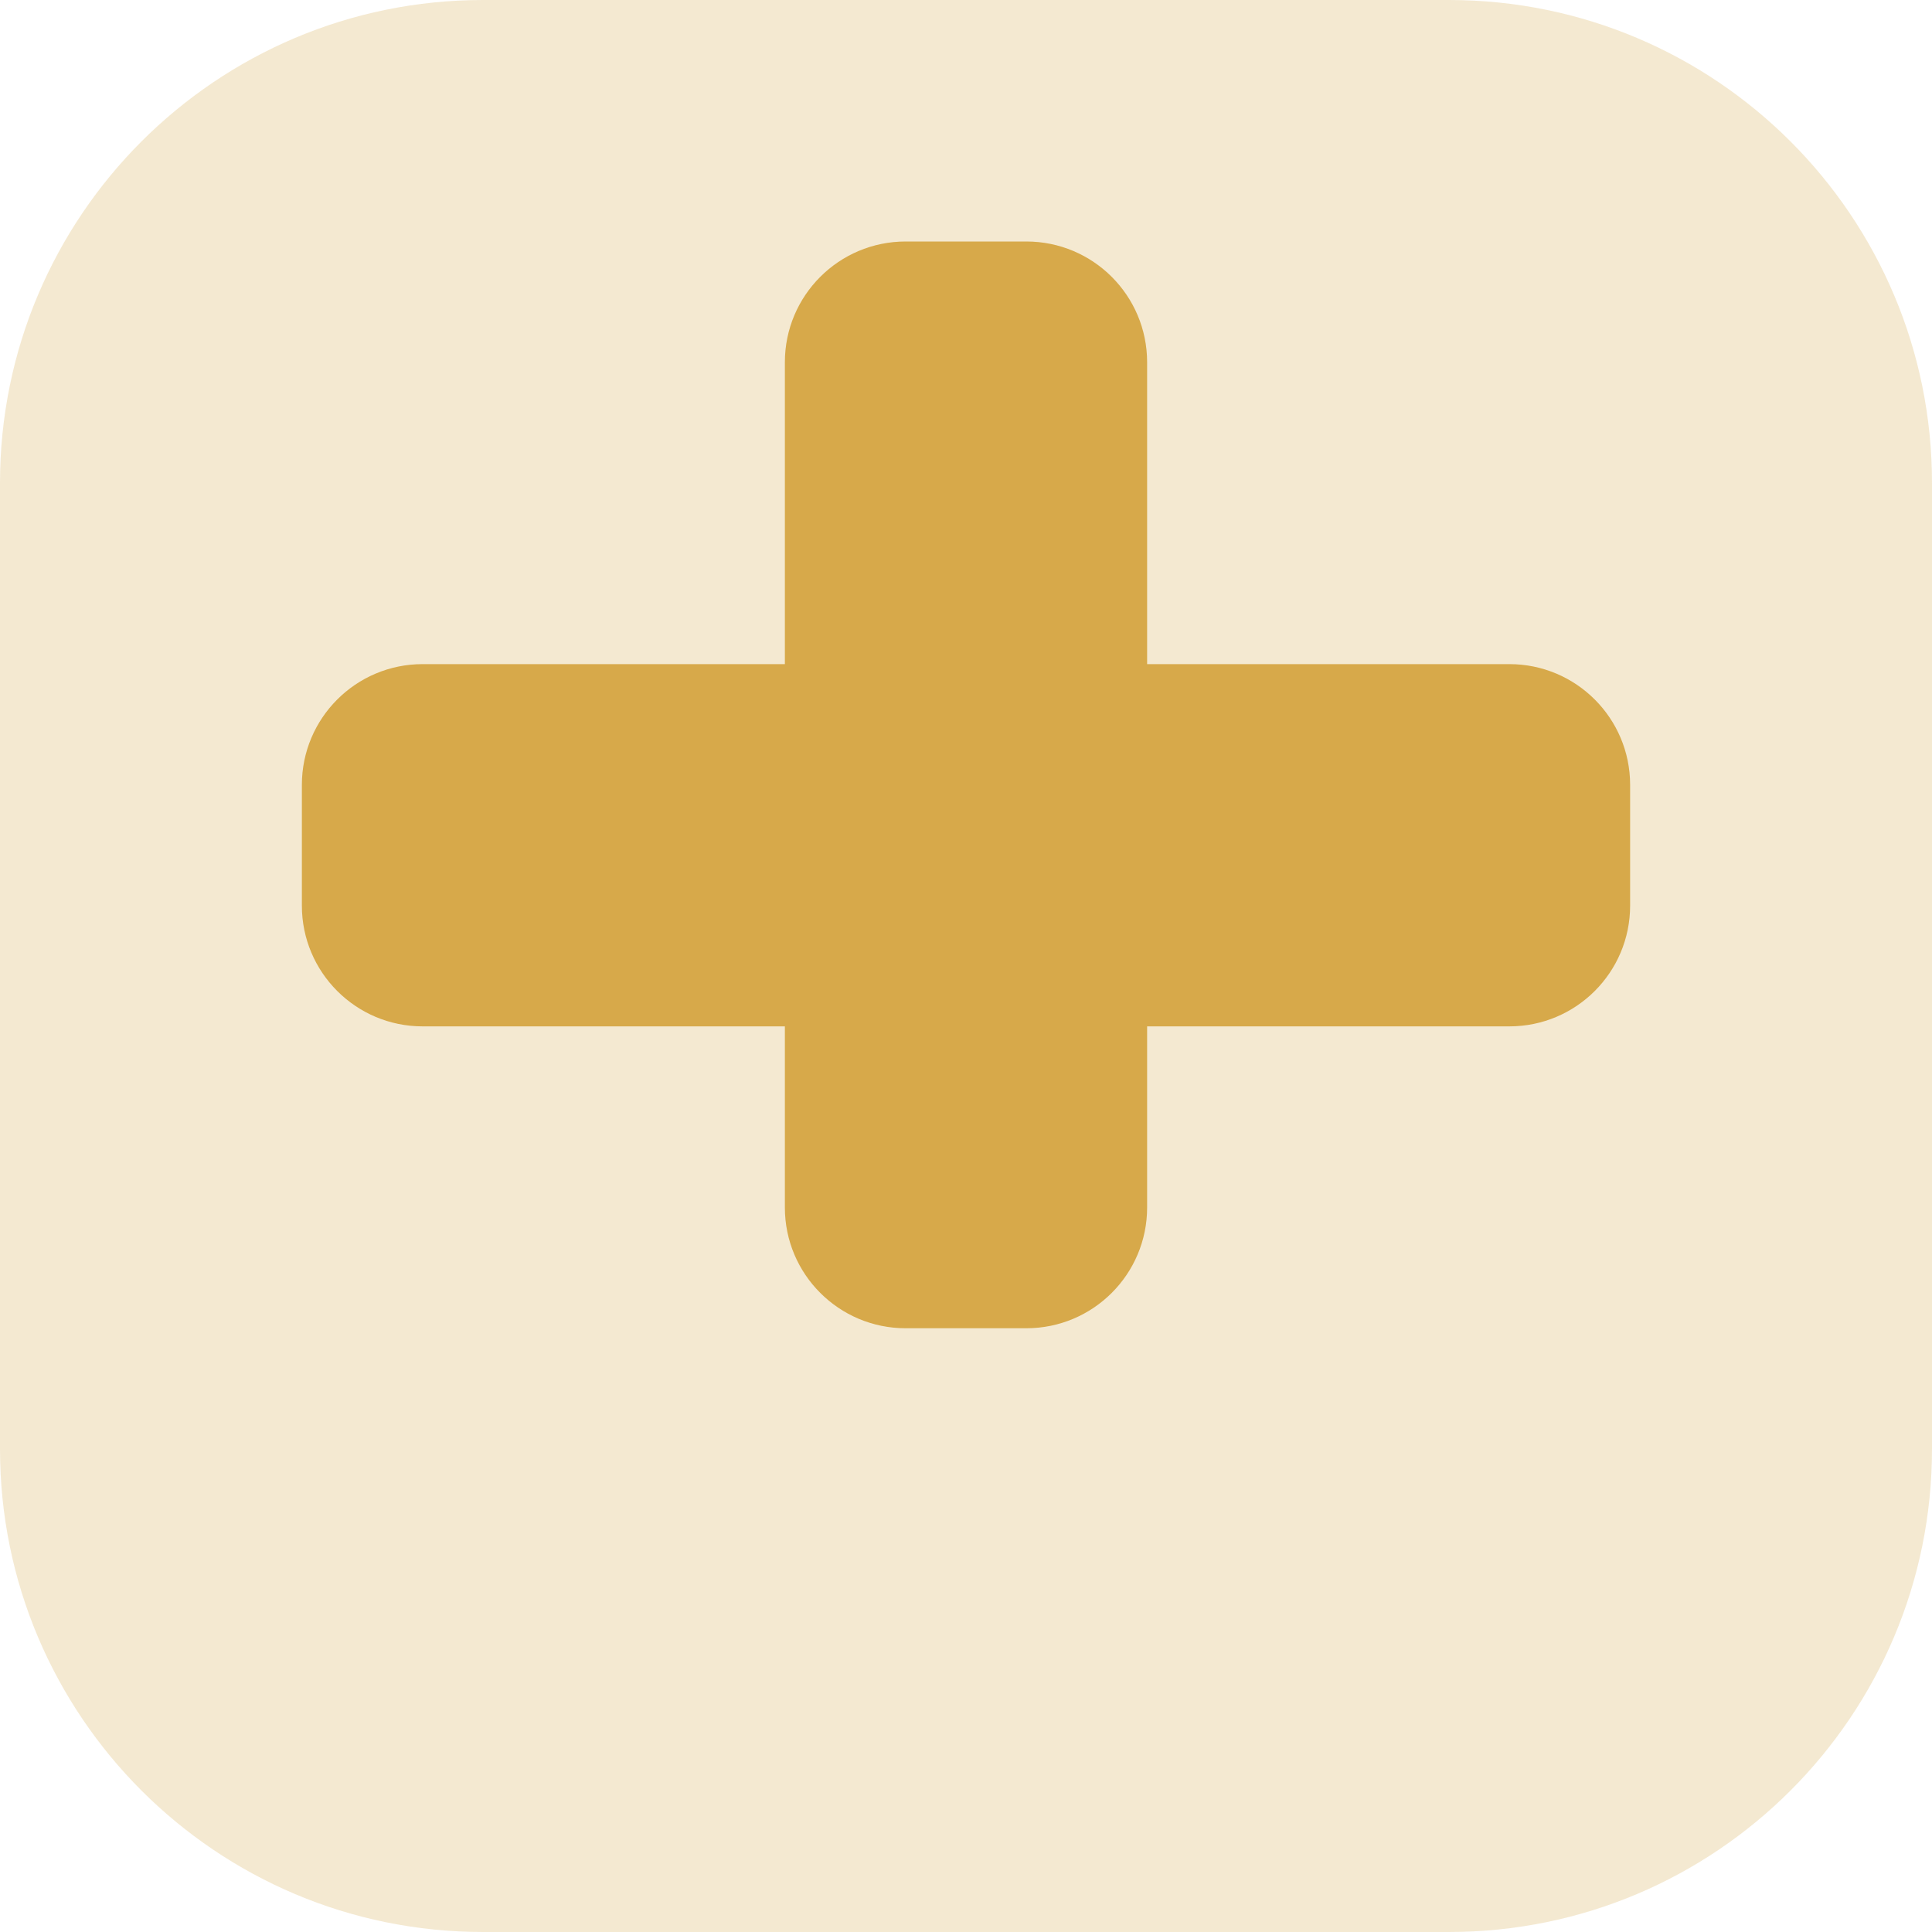
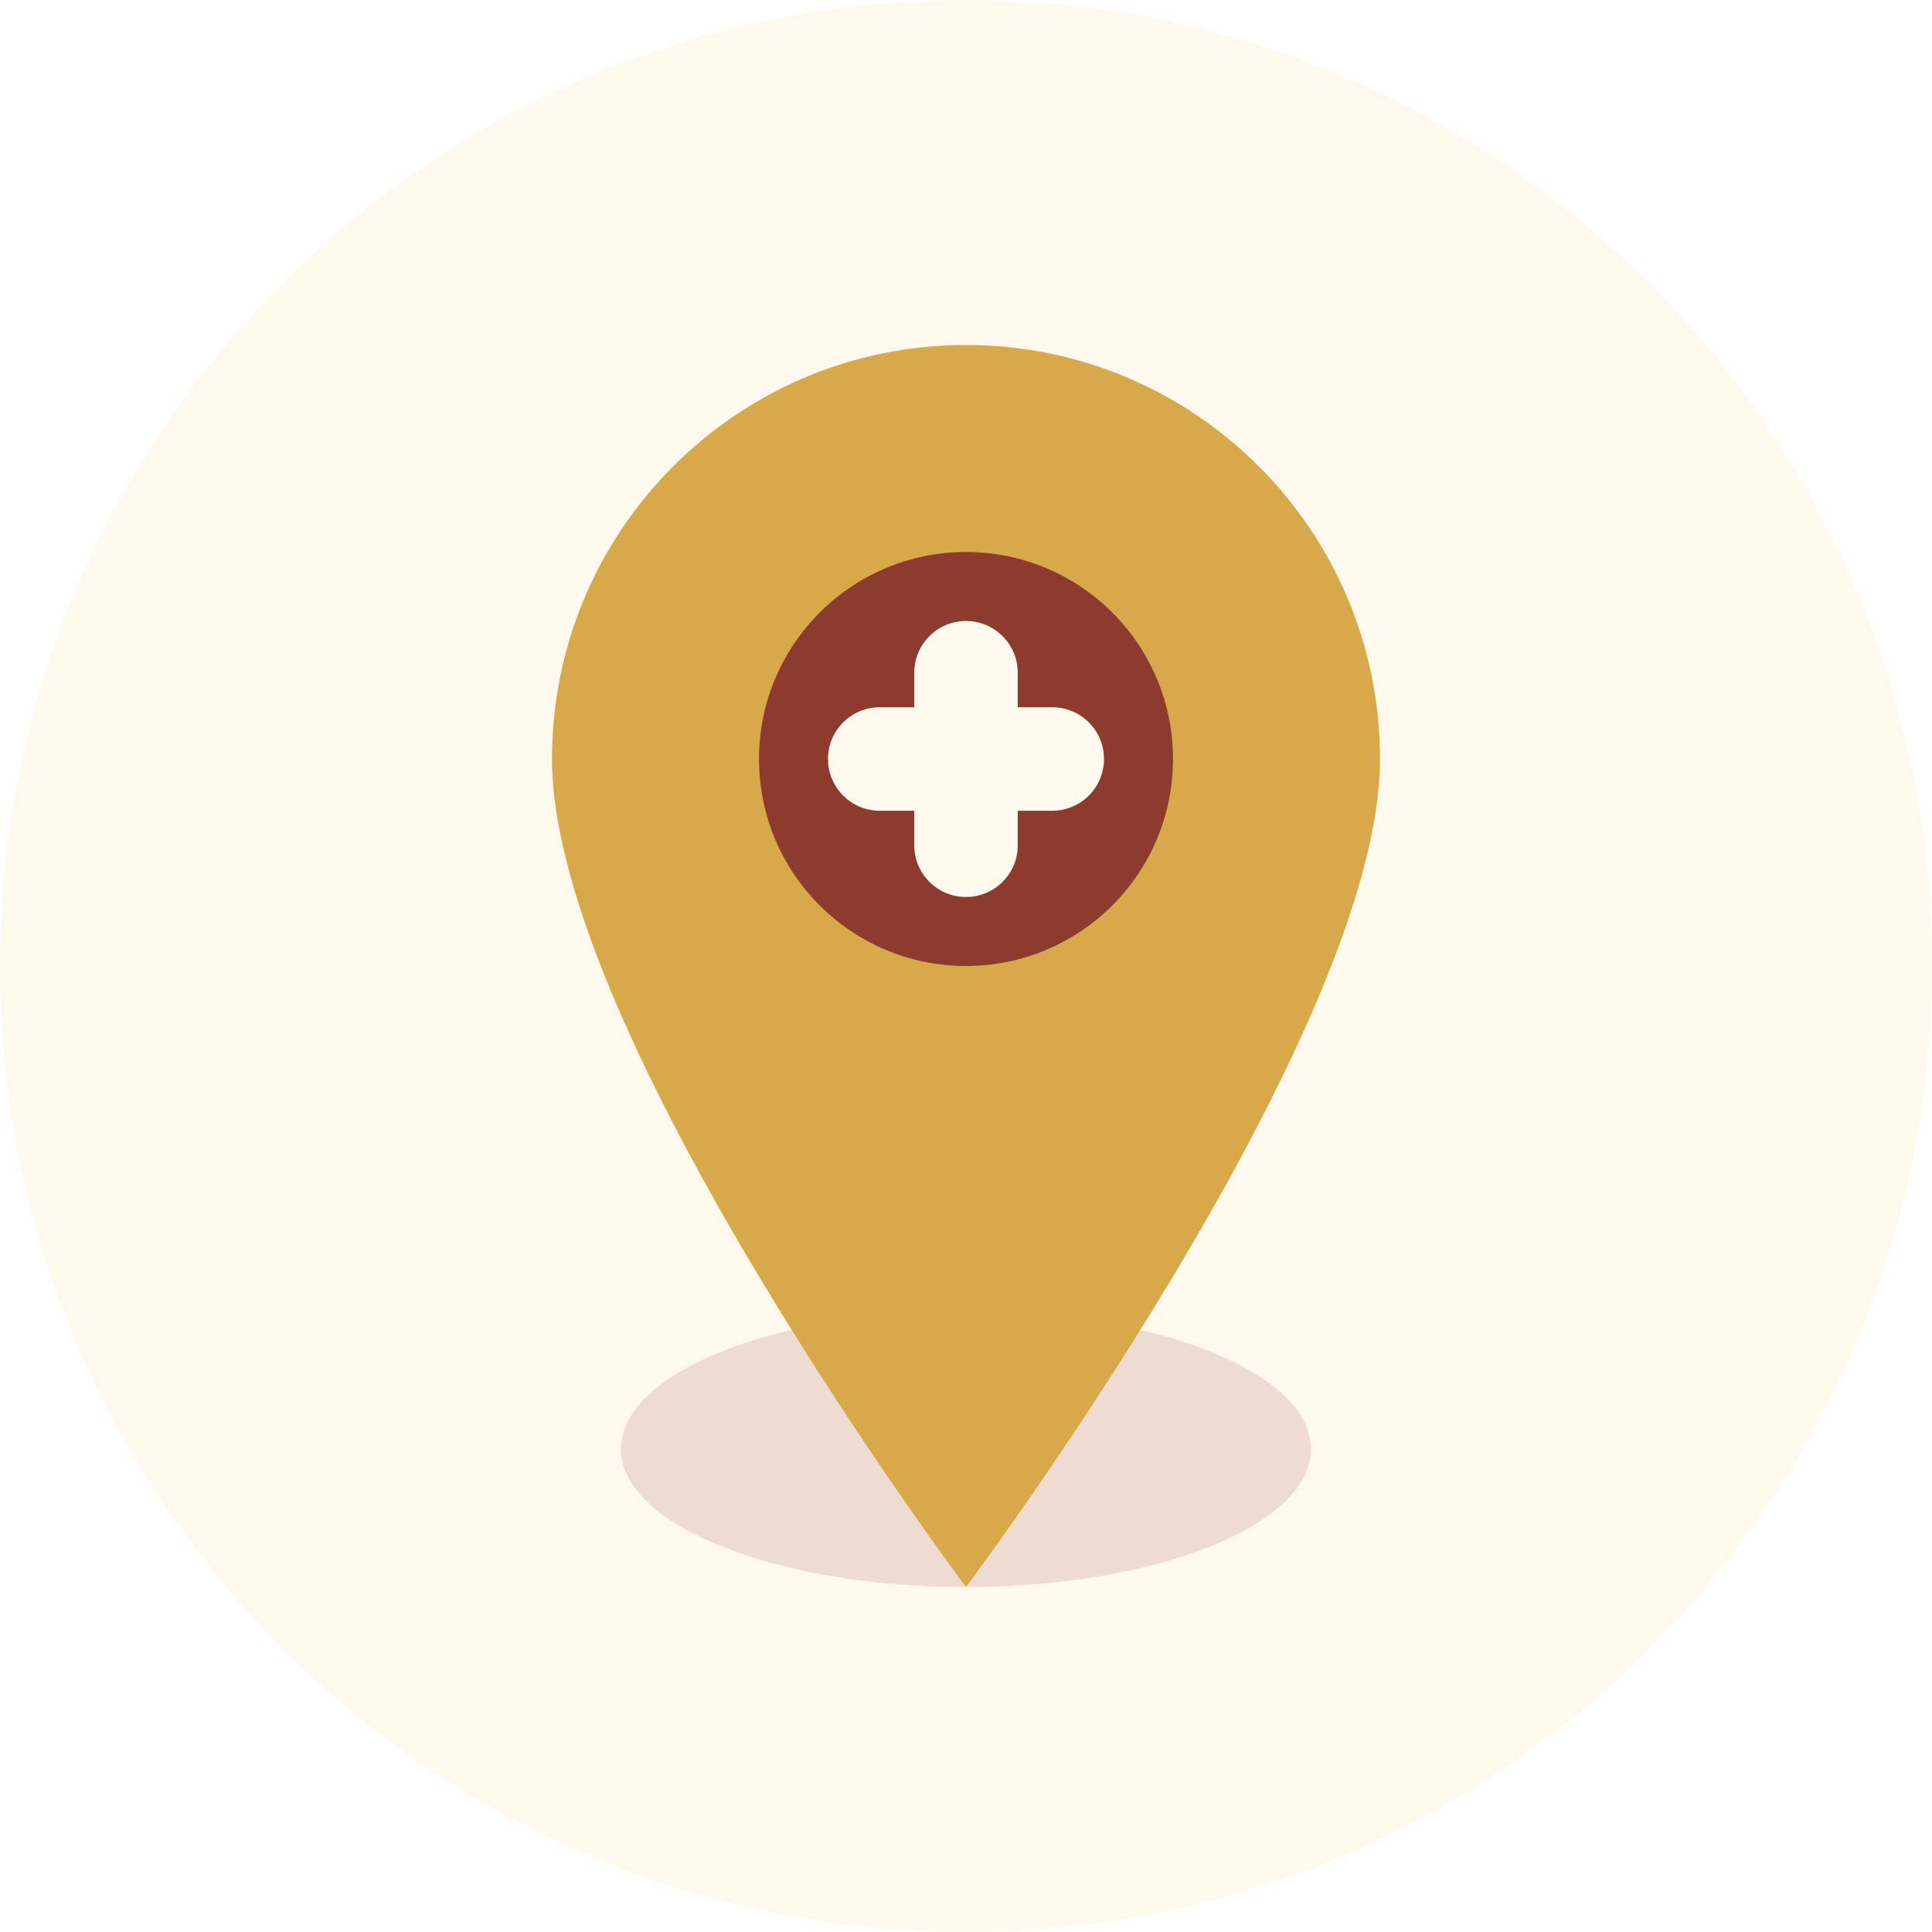
- <svg xmlns="http://www.w3.org/2000/svg" width="32" height="32" viewBox="0 0 32 32" fill="none">
-   <rect width="32" height="32" rx="8" fill="rgba(215,169,74,0.25)" />
-   <rect x="13" y="4" width="6" height="18" rx="2" fill="#D7A94A" />
-   <rect x="5" y="11" width="22" height="6" rx="2" fill="#D7A94A" />
+ <svg xmlns="http://www.w3.org/2000/svg" width="56" height="56" viewBox="0 0 56 56" fill="none">
+   <circle cx="28" cy="28" r="28" fill="#FFF8ED" />
+   <ellipse cx="28" cy="42" rx="10" ry="4" fill="rgba(142,59,47,0.15)" />
+   <path d="M28 10C21.373 10 16 15.373 16 22C16 30 28 46 28 46C28 46 40 30 40 22C40 15.373 34.627 10 28 10Z" fill="#D7A94A" />
+   <circle cx="28" cy="22" r="6" fill="#8E3B2F" />
+   <rect x="26.5" y="18" width="3" height="8" rx="1.5" fill="#FFF8ED" />
+   <rect x="24" y="20.5" width="8" height="3" rx="1.5" fill="#FFF8ED" />
</svg>
